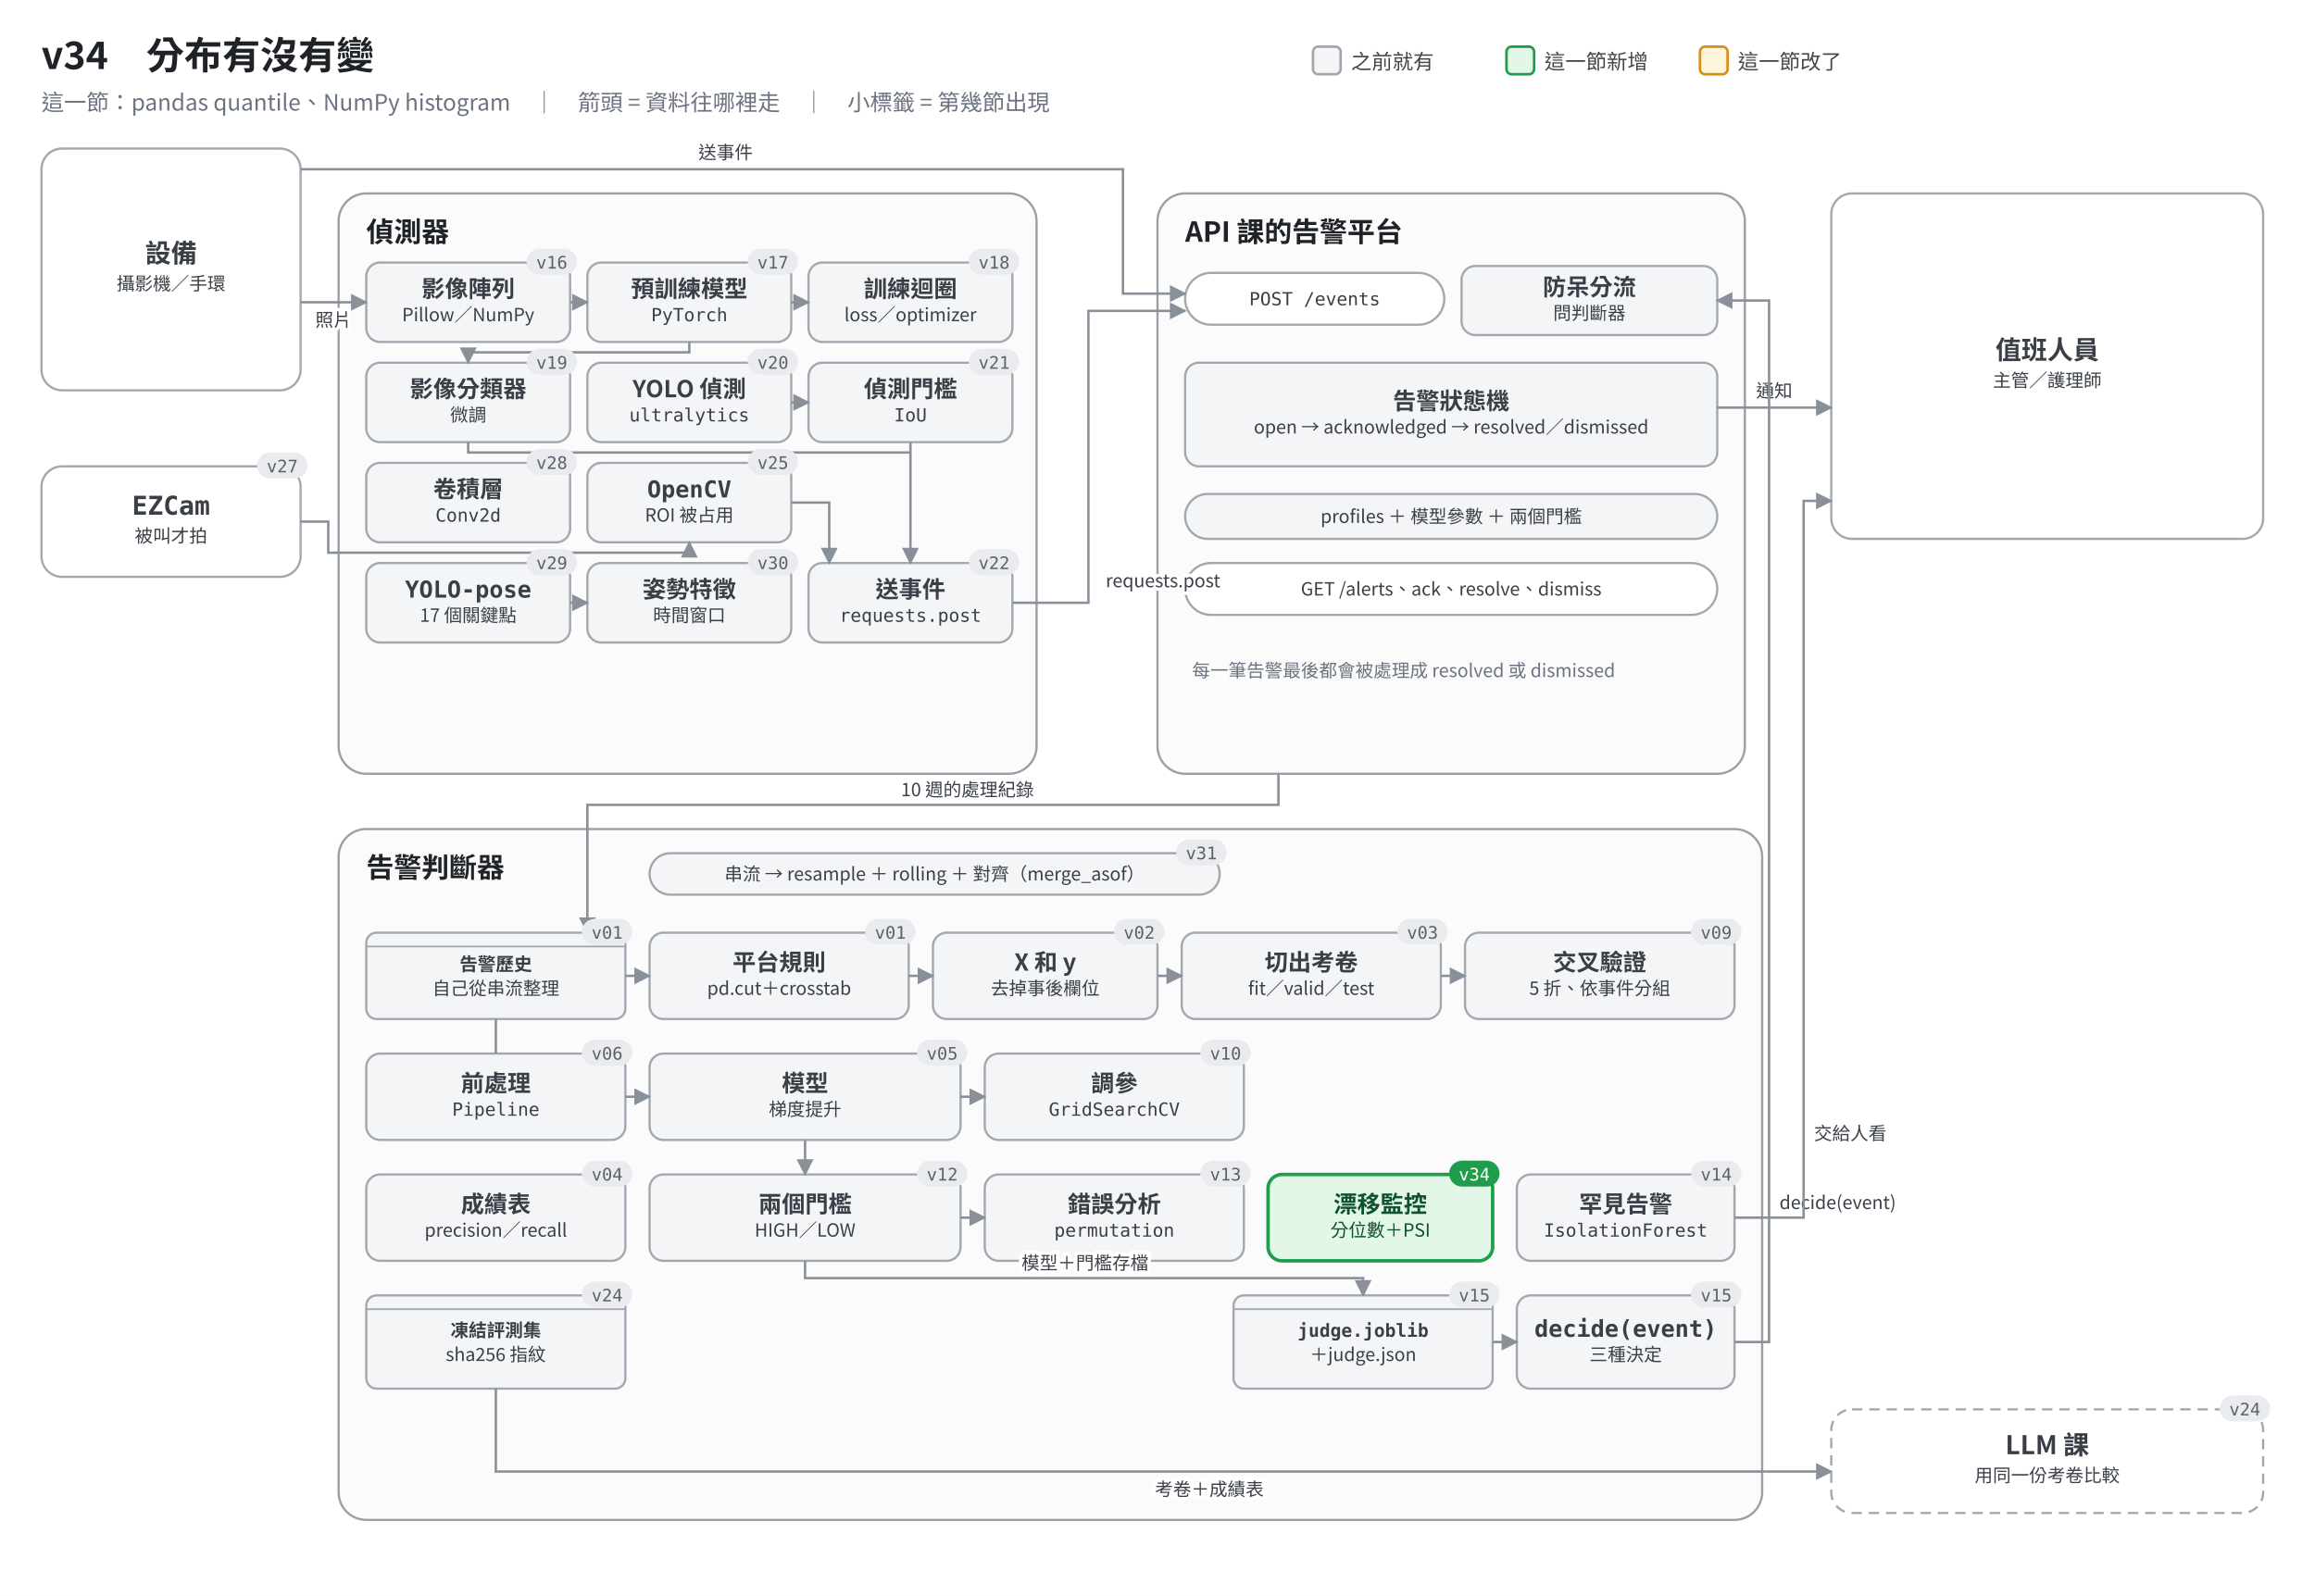
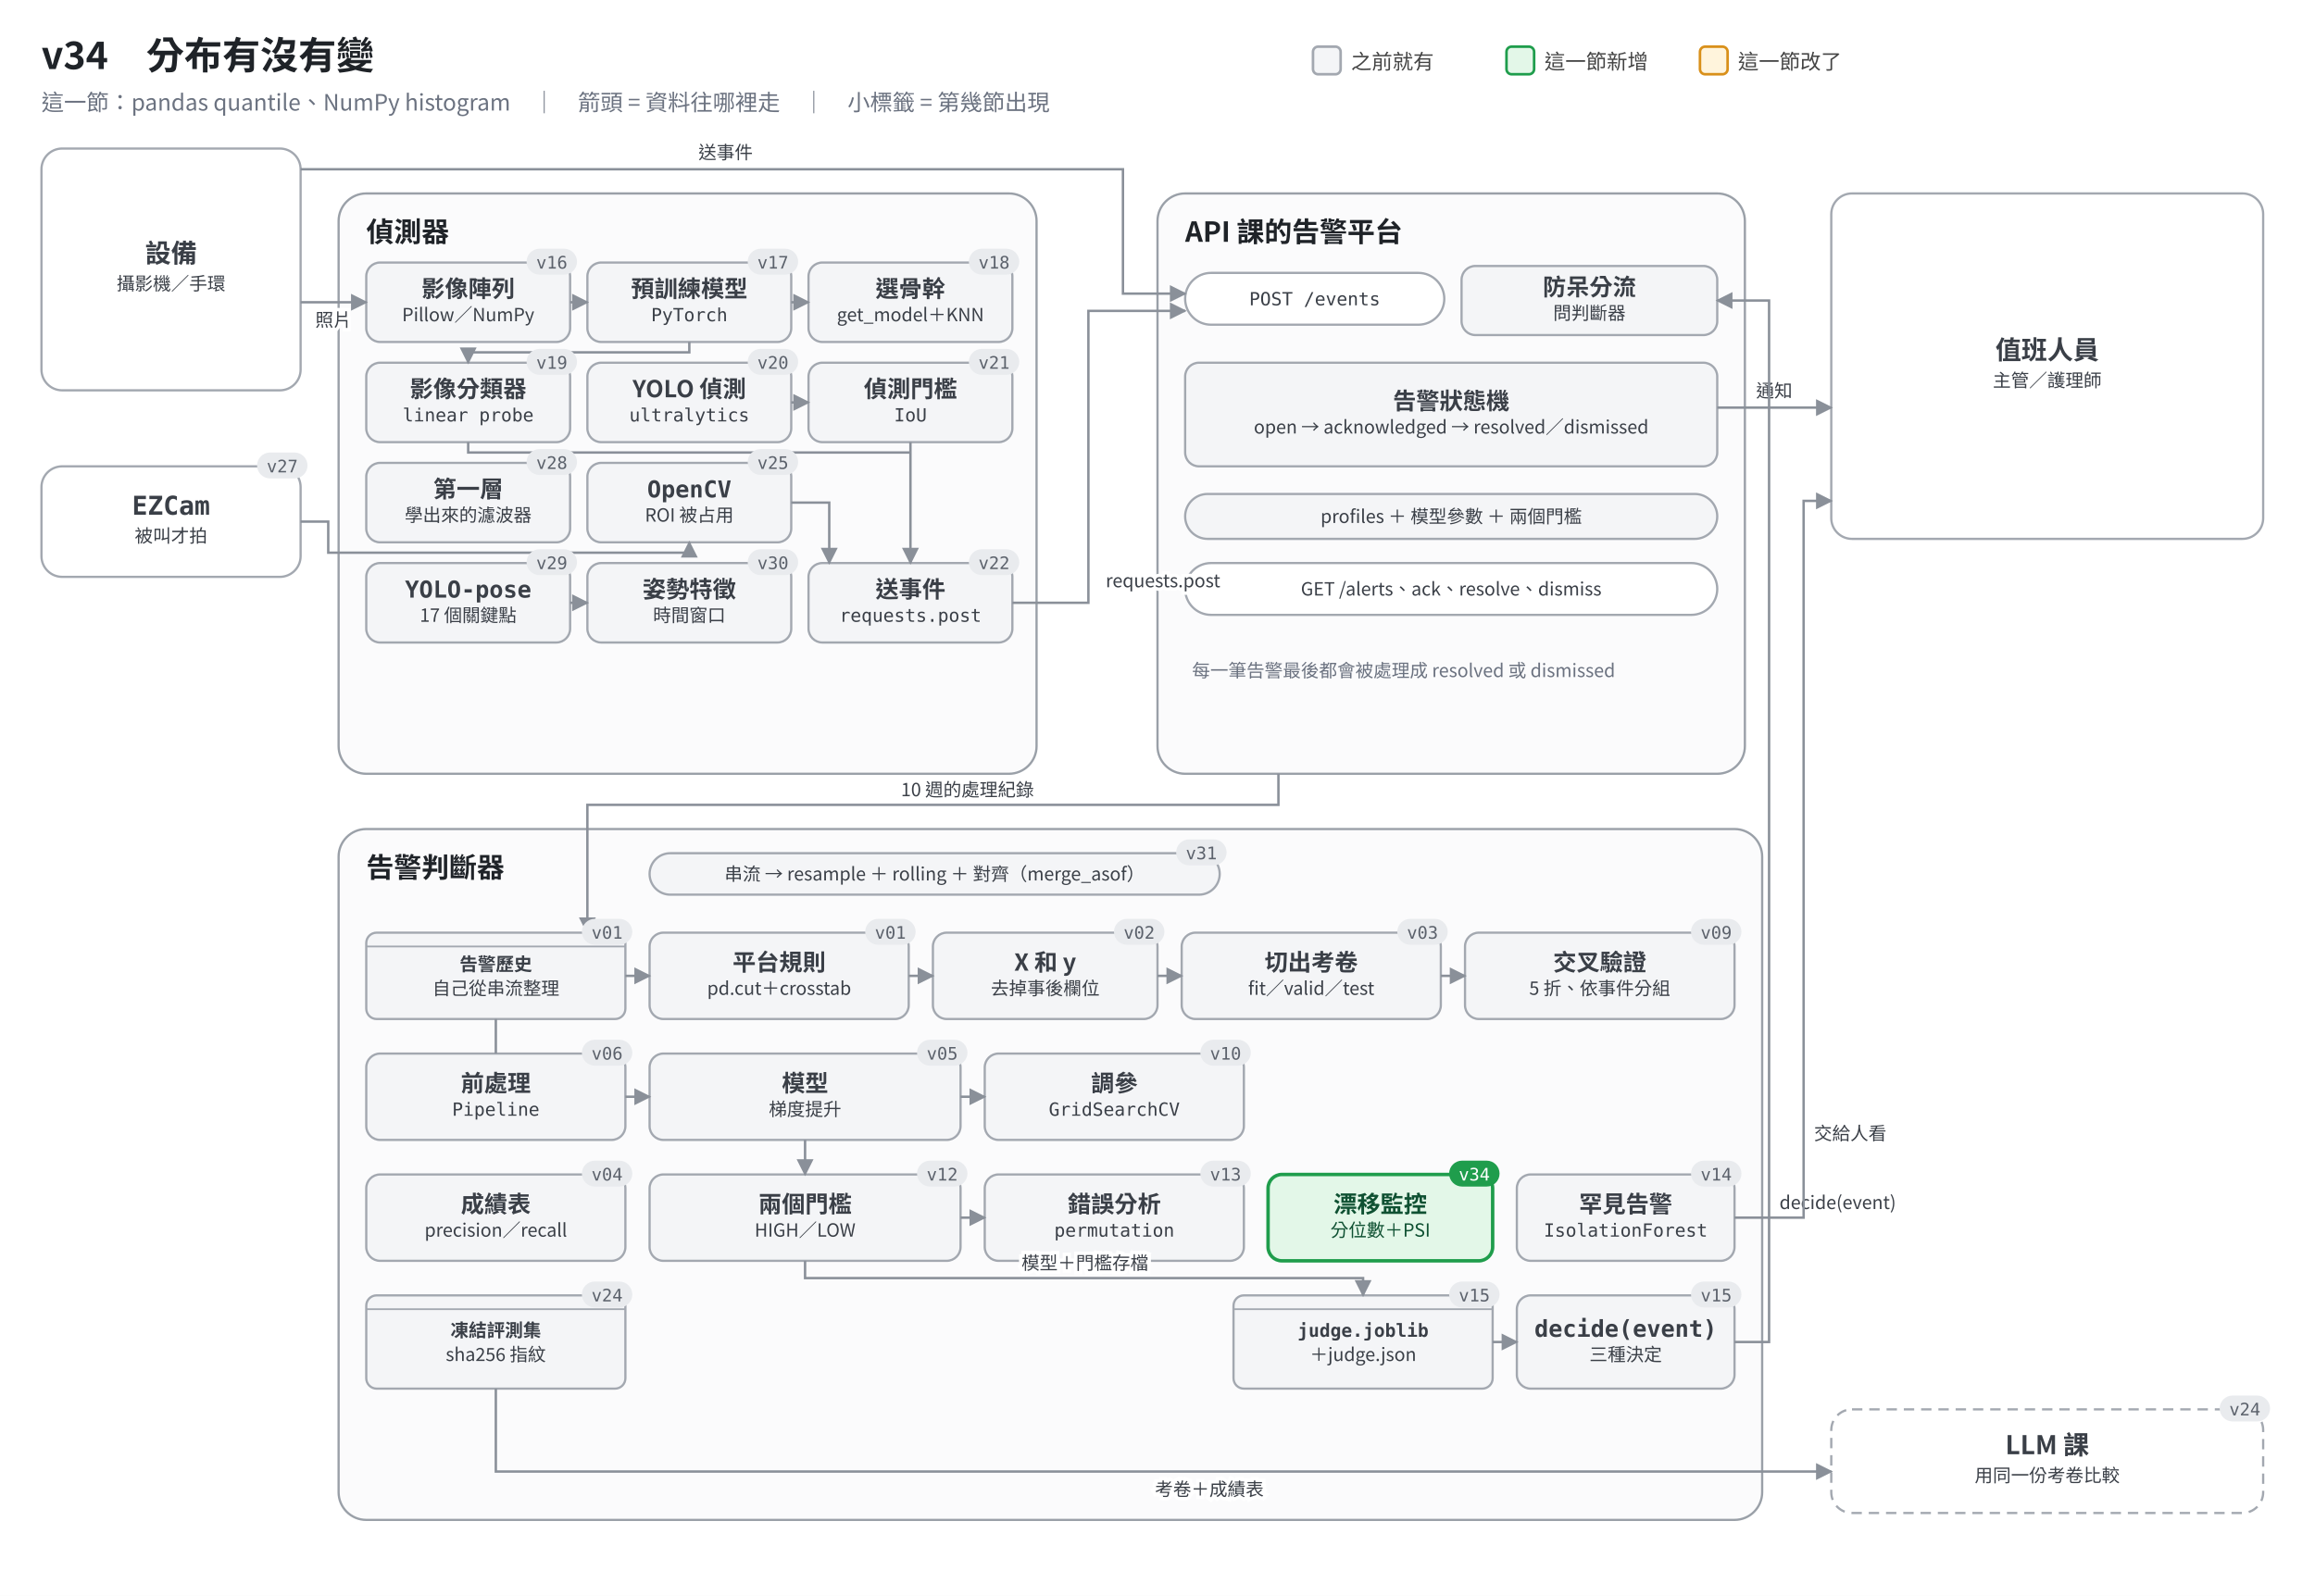
<svg xmlns="http://www.w3.org/2000/svg" viewBox="0 0 1340 924" width="1340" height="924">
  <defs>
    <marker id="arr-old" viewBox="0 0 10 10" refX="9" refY="5" markerWidth="7" markerHeight="7" orient="auto-start-reverse">
      <path d="M0,0 L10,5 L0,10 z" fill="#8a9099" />
    </marker>
    <marker id="arr-new" viewBox="0 0 10 10" refX="9" refY="5" markerWidth="7" markerHeight="7" orient="auto-start-reverse">
      <path d="M0,0 L10,5 L0,10 z" fill="#1f9d4c" />
    </marker>
    <marker id="arr-changed" viewBox="0 0 10 10" refX="9" refY="5" markerWidth="7" markerHeight="7" orient="auto-start-reverse">
      <path d="M0,0 L10,5 L0,10 z" fill="#d9901a" />
    </marker>
    <marker id="arr-error" viewBox="0 0 10 10" refX="9" refY="5" markerWidth="7" markerHeight="7" orient="auto-start-reverse">
      <path d="M0,0 L10,5 L0,10 z" fill="#d33a3a" />
    </marker>
  </defs>
  <rect width="1340" height="924" fill="#ffffff" />
  <text x="24" y="40" font-family="'PingFang TC','Noto Sans TC','Noto Sans CJK TC','Microsoft JhengHei',sans-serif" font-size="22" fill="#1f2328" font-weight="bold" text-anchor="start">v34　分布有沒有變</text>
  <text x="24" y="64" font-family="'PingFang TC','Noto Sans TC','Noto Sans CJK TC','Microsoft JhengHei',sans-serif" font-size="13" fill="#6b7280" font-weight="normal" text-anchor="start">這一節：pandas quantile、NumPy histogram　｜　箭頭 = 資料往哪裡走　｜　小標籤 = 第幾節出現</text>
  <rect x="760" y="27" width="16" height="16" rx="3" fill="#f4f5f7" stroke="#a3a8b0" stroke-width="1.5" />
  <text x="782" y="40" font-family="'PingFang TC','Noto Sans TC','Noto Sans CJK TC','Microsoft JhengHei',sans-serif" font-size="12" fill="#444" font-weight="normal" text-anchor="start">之前就有</text>
  <rect x="872" y="27" width="16" height="16" rx="3" fill="#e3f7e8" stroke="#1f9d4c" stroke-width="1.5" />
  <text x="894" y="40" font-family="'PingFang TC','Noto Sans TC','Noto Sans CJK TC','Microsoft JhengHei',sans-serif" font-size="12" fill="#444" font-weight="normal" text-anchor="start">這一節新增</text>
  <rect x="984" y="27" width="16" height="16" rx="3" fill="#fff4dc" stroke="#d9901a" stroke-width="1.5" />
  <text x="1006" y="40" font-family="'PingFang TC','Noto Sans TC','Noto Sans CJK TC','Microsoft JhengHei',sans-serif" font-size="12" fill="#444" font-weight="normal" text-anchor="start">這一節改了</text>
  <rect x="670" y="112" width="340" height="336" rx="16" fill="#fbfbfc" stroke="#9aa0a8" stroke-width="1.3" />
  <text x="686" y="140" font-family="'PingFang TC','Noto Sans TC','Noto Sans CJK TC','Microsoft JhengHei',sans-serif" font-size="16" fill="#1f2328" font-weight="bold" text-anchor="start">API 課的告警平台</text>
  <rect x="196" y="112" width="404" height="336" rx="16" fill="#fbfbfc" stroke="#9aa0a8" stroke-width="1.3" />
  <text x="212" y="140" font-family="'PingFang TC','Noto Sans TC','Noto Sans CJK TC','Microsoft JhengHei',sans-serif" font-size="16" fill="#1f2328" font-weight="bold" text-anchor="start">偵測器</text>
  <rect x="196" y="480" width="824" height="400" rx="16" fill="#fbfbfc" stroke="#9aa0a8" stroke-width="1.3" />
  <text x="212" y="508" font-family="'PingFang TC','Noto Sans TC','Noto Sans CJK TC','Microsoft JhengHei',sans-serif" font-size="16" fill="#1f2328" font-weight="bold" text-anchor="start">告警判斷器</text>
  <rect x="24" y="86" width="150" height="140" rx="12" fill="#ffffff" stroke="#a3a8b0" stroke-width="1.3" />
  <text x="99" y="152" font-family="'PingFang TC','Noto Sans TC','Noto Sans CJK TC','Microsoft JhengHei',sans-serif" font-size="15" fill="#3a3f47" font-weight="bold" text-anchor="middle">設備</text>
  <text x="99" y="168" font-family="'PingFang TC','Noto Sans TC','Noto Sans CJK TC','Microsoft JhengHei',sans-serif" font-size="10.5" fill="#3a3f47" font-weight="normal" text-anchor="middle">攝影機／手環</text>
  <rect x="24" y="270" width="150" height="64" rx="12" fill="#ffffff" stroke="#a3a8b0" stroke-width="1.3" />
  <text x="99" y="298" font-family="'SF Mono',Menlo,Consolas,'DejaVu Sans Mono',monospace" font-size="15" fill="#3a3f47" font-weight="bold" text-anchor="middle">EZCam</text>
  <text x="99" y="314" font-family="'PingFang TC','Noto Sans TC','Noto Sans CJK TC','Microsoft JhengHei',sans-serif" font-size="10.5" fill="#3a3f47" font-weight="normal" text-anchor="middle">被叫才拍</text>
  <rect x="212" y="152" width="118" height="46" rx="8" fill="#f4f5f7" stroke="#a3a8b0" stroke-width="1.3" />
  <text x="271" y="172" font-family="'PingFang TC','Noto Sans TC','Noto Sans CJK TC','Microsoft JhengHei',sans-serif" font-size="13.5" fill="#3a3f47" font-weight="bold" text-anchor="middle">影像陣列</text>
  <text x="271" y="186" font-family="'PingFang TC','Noto Sans TC','Noto Sans CJK TC','Microsoft JhengHei',sans-serif" font-size="10.5" fill="#3a3f47" font-weight="normal" text-anchor="middle">Pillow／NumPy</text>
  <rect x="340" y="152" width="118" height="46" rx="8" fill="#f4f5f7" stroke="#a3a8b0" stroke-width="1.3" />
  <text x="399" y="172" font-family="'PingFang TC','Noto Sans TC','Noto Sans CJK TC','Microsoft JhengHei',sans-serif" font-size="13.5" fill="#3a3f47" font-weight="bold" text-anchor="middle">預訓練模型</text>
  <text x="399" y="186" font-family="'SF Mono',Menlo,Consolas,'DejaVu Sans Mono',monospace" font-size="10.5" fill="#3a3f47" font-weight="normal" text-anchor="middle">PyTorch</text>
  <rect x="468" y="152" width="118" height="46" rx="8" fill="#f4f5f7" stroke="#a3a8b0" stroke-width="1.3" />
-   <text x="527" y="172" font-family="'PingFang TC','Noto Sans TC','Noto Sans CJK TC','Microsoft JhengHei',sans-serif" font-size="13.5" fill="#3a3f47" font-weight="bold" text-anchor="middle">訓練迴圈</text>
-   <text x="527" y="186" font-family="'PingFang TC','Noto Sans TC','Noto Sans CJK TC','Microsoft JhengHei',sans-serif" font-size="10.5" fill="#3a3f47" font-weight="normal" text-anchor="middle">loss／optimizer</text>
+   <text x="527" y="172" font-family="'PingFang TC','Noto Sans TC','Noto Sans CJK TC','Microsoft JhengHei',sans-serif" font-size="13.5" fill="#3a3f47" font-weight="bold" text-anchor="middle">選骨幹</text>
+   <text x="527" y="186" font-family="'PingFang TC','Noto Sans TC','Noto Sans CJK TC','Microsoft JhengHei',sans-serif" font-size="10.5" fill="#3a3f47" font-weight="normal" text-anchor="middle">get_model＋KNN</text>
  <rect x="212" y="210" width="118" height="46" rx="8" fill="#f4f5f7" stroke="#a3a8b0" stroke-width="1.3" />
  <text x="271" y="230" font-family="'PingFang TC','Noto Sans TC','Noto Sans CJK TC','Microsoft JhengHei',sans-serif" font-size="13.5" fill="#3a3f47" font-weight="bold" text-anchor="middle">影像分類器</text>
-   <text x="271" y="244" font-family="'PingFang TC','Noto Sans TC','Noto Sans CJK TC','Microsoft JhengHei',sans-serif" font-size="10.5" fill="#3a3f47" font-weight="normal" text-anchor="middle">微調</text>
+   <text x="271" y="244" font-family="'SF Mono',Menlo,Consolas,'DejaVu Sans Mono',monospace" font-size="10.5" fill="#3a3f47" font-weight="normal" text-anchor="middle">linear probe</text>
  <rect x="340" y="210" width="118" height="46" rx="8" fill="#f4f5f7" stroke="#a3a8b0" stroke-width="1.3" />
  <text x="399" y="230" font-family="'PingFang TC','Noto Sans TC','Noto Sans CJK TC','Microsoft JhengHei',sans-serif" font-size="13.5" fill="#3a3f47" font-weight="bold" text-anchor="middle">YOLO 偵測</text>
  <text x="399" y="244" font-family="'SF Mono',Menlo,Consolas,'DejaVu Sans Mono',monospace" font-size="10.5" fill="#3a3f47" font-weight="normal" text-anchor="middle">ultralytics</text>
  <rect x="468" y="210" width="118" height="46" rx="8" fill="#f4f5f7" stroke="#a3a8b0" stroke-width="1.3" />
  <text x="527" y="230" font-family="'PingFang TC','Noto Sans TC','Noto Sans CJK TC','Microsoft JhengHei',sans-serif" font-size="13.5" fill="#3a3f47" font-weight="bold" text-anchor="middle">偵測門檻</text>
  <text x="527" y="244" font-family="'SF Mono',Menlo,Consolas,'DejaVu Sans Mono',monospace" font-size="10.5" fill="#3a3f47" font-weight="normal" text-anchor="middle">IoU</text>
  <rect x="212" y="268" width="118" height="46" rx="8" fill="#f4f5f7" stroke="#a3a8b0" stroke-width="1.3" />
-   <text x="271" y="288" font-family="'PingFang TC','Noto Sans TC','Noto Sans CJK TC','Microsoft JhengHei',sans-serif" font-size="13.5" fill="#3a3f47" font-weight="bold" text-anchor="middle">卷積層</text>
-   <text x="271" y="302" font-family="'SF Mono',Menlo,Consolas,'DejaVu Sans Mono',monospace" font-size="10.5" fill="#3a3f47" font-weight="normal" text-anchor="middle">Conv2d</text>
+   <text x="271" y="288" font-family="'PingFang TC','Noto Sans TC','Noto Sans CJK TC','Microsoft JhengHei',sans-serif" font-size="13.5" fill="#3a3f47" font-weight="bold" text-anchor="middle">第一層</text>
+   <text x="271" y="302" font-family="'PingFang TC','Noto Sans TC','Noto Sans CJK TC','Microsoft JhengHei',sans-serif" font-size="10.5" fill="#3a3f47" font-weight="normal" text-anchor="middle">學出來的濾波器</text>
  <rect x="340" y="268" width="118" height="46" rx="8" fill="#f4f5f7" stroke="#a3a8b0" stroke-width="1.3" />
  <text x="399" y="288" font-family="'SF Mono',Menlo,Consolas,'DejaVu Sans Mono',monospace" font-size="13.5" fill="#3a3f47" font-weight="bold" text-anchor="middle">OpenCV</text>
  <text x="399" y="302" font-family="'PingFang TC','Noto Sans TC','Noto Sans CJK TC','Microsoft JhengHei',sans-serif" font-size="10.5" fill="#3a3f47" font-weight="normal" text-anchor="middle">ROI 被占用</text>
  <rect x="212" y="326" width="118" height="46" rx="8" fill="#f4f5f7" stroke="#a3a8b0" stroke-width="1.3" />
  <text x="271" y="346" font-family="'SF Mono',Menlo,Consolas,'DejaVu Sans Mono',monospace" font-size="13.5" fill="#3a3f47" font-weight="bold" text-anchor="middle">YOLO-pose</text>
  <text x="271" y="360" font-family="'PingFang TC','Noto Sans TC','Noto Sans CJK TC','Microsoft JhengHei',sans-serif" font-size="10.5" fill="#3a3f47" font-weight="normal" text-anchor="middle">17 個關鍵點</text>
  <rect x="340" y="326" width="118" height="46" rx="8" fill="#f4f5f7" stroke="#a3a8b0" stroke-width="1.3" />
  <text x="399" y="346" font-family="'PingFang TC','Noto Sans TC','Noto Sans CJK TC','Microsoft JhengHei',sans-serif" font-size="13.5" fill="#3a3f47" font-weight="bold" text-anchor="middle">姿勢特徵</text>
  <text x="399" y="360" font-family="'PingFang TC','Noto Sans TC','Noto Sans CJK TC','Microsoft JhengHei',sans-serif" font-size="10.5" fill="#3a3f47" font-weight="normal" text-anchor="middle">時間窗口</text>
  <rect x="468" y="326" width="118" height="46" rx="8" fill="#f4f5f7" stroke="#a3a8b0" stroke-width="1.3" />
  <text x="527" y="346" font-family="'PingFang TC','Noto Sans TC','Noto Sans CJK TC','Microsoft JhengHei',sans-serif" font-size="13.5" fill="#3a3f47" font-weight="bold" text-anchor="middle">送事件</text>
  <text x="527" y="360" font-family="'SF Mono',Menlo,Consolas,'DejaVu Sans Mono',monospace" font-size="10.5" fill="#3a3f47" font-weight="normal" text-anchor="middle">requests.post</text>
  <rect x="686" y="158" width="150" height="30" rx="15" fill="#ffffff" stroke="#a3a8b0" stroke-width="1.3" />
  <text x="761" y="176.78" font-family="'SF Mono',Menlo,Consolas,'DejaVu Sans Mono',monospace" font-size="10.5" fill="#3a3f47" font-weight="normal" text-anchor="middle">POST /events</text>
  <rect x="846" y="154" width="148" height="40" rx="8" fill="#f4f5f7" stroke="#a3a8b0" stroke-width="1.3" />
  <text x="920" y="171" font-family="'PingFang TC','Noto Sans TC','Noto Sans CJK TC','Microsoft JhengHei',sans-serif" font-size="13.5" fill="#3a3f47" font-weight="bold" text-anchor="middle">防呆分流</text>
  <text x="920" y="185" font-family="'PingFang TC','Noto Sans TC','Noto Sans CJK TC','Microsoft JhengHei',sans-serif" font-size="10.5" fill="#3a3f47" font-weight="normal" text-anchor="middle">問判斷器</text>
  <rect x="686" y="210" width="308" height="60" rx="8" fill="#f4f5f7" stroke="#a3a8b0" stroke-width="1.3" />
  <text x="840" y="237" font-family="'PingFang TC','Noto Sans TC','Noto Sans CJK TC','Microsoft JhengHei',sans-serif" font-size="13.5" fill="#3a3f47" font-weight="bold" text-anchor="middle">告警狀態機</text>
  <text x="840" y="251" font-family="'PingFang TC','Noto Sans TC','Noto Sans CJK TC','Microsoft JhengHei',sans-serif" font-size="10.5" fill="#3a3f47" font-weight="normal" text-anchor="middle">open → acknowledged → resolved／dismissed</text>
  <rect x="686" y="286" width="308" height="26" rx="13" fill="#f4f5f7" stroke="#a3a8b0" stroke-width="1.3" />
  <text x="840" y="302.78" font-family="'PingFang TC','Noto Sans TC','Noto Sans CJK TC','Microsoft JhengHei',sans-serif" font-size="10.5" fill="#3a3f47" font-weight="normal" text-anchor="middle">profiles ＋ 模型參數 ＋ 兩個門檻</text>
  <rect x="686" y="326" width="308" height="30" rx="15" fill="#ffffff" stroke="#a3a8b0" stroke-width="1.3" />
  <text x="840" y="344.78" font-family="'PingFang TC','Noto Sans TC','Noto Sans CJK TC','Microsoft JhengHei',sans-serif" font-size="10.5" fill="#3a3f47" font-weight="normal" text-anchor="middle">GET /alerts、ack、resolve、dismiss</text>
  <text x="690" y="392" font-family="'PingFang TC','Noto Sans TC','Noto Sans CJK TC','Microsoft JhengHei',sans-serif" font-size="10.5" fill="#6b7280" font-weight="normal" text-anchor="start">每一筆告警最後都會被處理成 resolved 或 dismissed</text>
  <rect x="1060" y="112" width="250" height="200" rx="12" fill="#ffffff" stroke="#a3a8b0" stroke-width="1.3" />
  <text x="1185" y="208" font-family="'PingFang TC','Noto Sans TC','Noto Sans CJK TC','Microsoft JhengHei',sans-serif" font-size="15" fill="#3a3f47" font-weight="bold" text-anchor="middle">值班人員</text>
  <text x="1185" y="224" font-family="'PingFang TC','Noto Sans TC','Noto Sans CJK TC','Microsoft JhengHei',sans-serif" font-size="10.5" fill="#3a3f47" font-weight="normal" text-anchor="middle">主管／護理師</text>
  <rect x="1060" y="816" width="250" height="60" rx="12" fill="#ffffff" stroke="#a3a8b0" stroke-width="1.3" stroke-dasharray="6 4" />
  <text x="1185" y="842" font-family="'PingFang TC','Noto Sans TC','Noto Sans CJK TC','Microsoft JhengHei',sans-serif" font-size="15" fill="#3a3f47" font-weight="bold" text-anchor="middle">LLM 課</text>
  <text x="1185" y="858" font-family="'PingFang TC','Noto Sans TC','Noto Sans CJK TC','Microsoft JhengHei',sans-serif" font-size="10.5" fill="#3a3f47" font-weight="normal" text-anchor="middle">用同一份考卷比較</text>
  <rect x="376" y="494" width="330" height="24" rx="12" fill="#f4f5f7" stroke="#a3a8b0" stroke-width="1.3" />
  <text x="541" y="509.78" font-family="'PingFang TC','Noto Sans TC','Noto Sans CJK TC','Microsoft JhengHei',sans-serif" font-size="10.5" fill="#3a3f47" font-weight="normal" text-anchor="middle">串流 → resample ＋ rolling ＋ 對齊（merge_asof）</text>
  <rect x="212" y="540" width="150" height="50" rx="6" fill="#f4f5f7" stroke="#a3a8b0" stroke-width="1.3" />
  <path d="M212,548 h150" stroke="#a3a8b0" stroke-width="1" />
  <text x="287" y="562" font-family="'PingFang TC','Noto Sans TC','Noto Sans CJK TC','Microsoft JhengHei',sans-serif" font-size="10.5" fill="#3a3f47" font-weight="bold" text-anchor="middle">告警歷史</text>
  <text x="287" y="576" font-family="'PingFang TC','Noto Sans TC','Noto Sans CJK TC','Microsoft JhengHei',sans-serif" font-size="10.5" fill="#3a3f47" font-weight="normal" text-anchor="middle">自己從串流整理</text>
  <rect x="376" y="540" width="150" height="50" rx="8" fill="#f4f5f7" stroke="#a3a8b0" stroke-width="1.3" />
  <text x="451" y="562" font-family="'PingFang TC','Noto Sans TC','Noto Sans CJK TC','Microsoft JhengHei',sans-serif" font-size="13.5" fill="#3a3f47" font-weight="bold" text-anchor="middle">平台規則</text>
  <text x="451" y="576" font-family="'PingFang TC','Noto Sans TC','Noto Sans CJK TC','Microsoft JhengHei',sans-serif" font-size="10.5" fill="#3a3f47" font-weight="normal" text-anchor="middle">pd.cut＋crosstab</text>
  <rect x="540" y="540" width="130" height="50" rx="8" fill="#f4f5f7" stroke="#a3a8b0" stroke-width="1.3" />
  <text x="605" y="562" font-family="'PingFang TC','Noto Sans TC','Noto Sans CJK TC','Microsoft JhengHei',sans-serif" font-size="13.5" fill="#3a3f47" font-weight="bold" text-anchor="middle">X 和 y</text>
  <text x="605" y="576" font-family="'PingFang TC','Noto Sans TC','Noto Sans CJK TC','Microsoft JhengHei',sans-serif" font-size="10.5" fill="#3a3f47" font-weight="normal" text-anchor="middle">去掉事後欄位</text>
  <rect x="684" y="540" width="150" height="50" rx="8" fill="#f4f5f7" stroke="#a3a8b0" stroke-width="1.3" />
  <text x="759" y="562" font-family="'PingFang TC','Noto Sans TC','Noto Sans CJK TC','Microsoft JhengHei',sans-serif" font-size="13.5" fill="#3a3f47" font-weight="bold" text-anchor="middle">切出考卷</text>
  <text x="759" y="576" font-family="'PingFang TC','Noto Sans TC','Noto Sans CJK TC','Microsoft JhengHei',sans-serif" font-size="10.5" fill="#3a3f47" font-weight="normal" text-anchor="middle">fit／valid／test</text>
  <rect x="848" y="540" width="156" height="50" rx="8" fill="#f4f5f7" stroke="#a3a8b0" stroke-width="1.3" />
  <text x="926" y="562" font-family="'PingFang TC','Noto Sans TC','Noto Sans CJK TC','Microsoft JhengHei',sans-serif" font-size="13.5" fill="#3a3f47" font-weight="bold" text-anchor="middle">交叉驗證</text>
  <text x="926" y="576" font-family="'PingFang TC','Noto Sans TC','Noto Sans CJK TC','Microsoft JhengHei',sans-serif" font-size="10.5" fill="#3a3f47" font-weight="normal" text-anchor="middle">5 折、依事件分組</text>
  <rect x="212" y="610" width="150" height="50" rx="8" fill="#f4f5f7" stroke="#a3a8b0" stroke-width="1.3" />
  <text x="287" y="632" font-family="'PingFang TC','Noto Sans TC','Noto Sans CJK TC','Microsoft JhengHei',sans-serif" font-size="13.5" fill="#3a3f47" font-weight="bold" text-anchor="middle">前處理</text>
  <text x="287" y="646" font-family="'SF Mono',Menlo,Consolas,'DejaVu Sans Mono',monospace" font-size="10.5" fill="#3a3f47" font-weight="normal" text-anchor="middle">Pipeline</text>
  <rect x="376" y="610" width="180" height="50" rx="8" fill="#f4f5f7" stroke="#a3a8b0" stroke-width="1.3" />
  <text x="466" y="632" font-family="'PingFang TC','Noto Sans TC','Noto Sans CJK TC','Microsoft JhengHei',sans-serif" font-size="13.5" fill="#3a3f47" font-weight="bold" text-anchor="middle">模型</text>
  <text x="466" y="646" font-family="'PingFang TC','Noto Sans TC','Noto Sans CJK TC','Microsoft JhengHei',sans-serif" font-size="10.5" fill="#3a3f47" font-weight="normal" text-anchor="middle">梯度提升</text>
  <rect x="570" y="610" width="150" height="50" rx="8" fill="#f4f5f7" stroke="#a3a8b0" stroke-width="1.3" />
  <text x="645" y="632" font-family="'PingFang TC','Noto Sans TC','Noto Sans CJK TC','Microsoft JhengHei',sans-serif" font-size="13.5" fill="#3a3f47" font-weight="bold" text-anchor="middle">調參</text>
  <text x="645" y="646" font-family="'SF Mono',Menlo,Consolas,'DejaVu Sans Mono',monospace" font-size="10.5" fill="#3a3f47" font-weight="normal" text-anchor="middle">GridSearchCV</text>
  <rect x="212" y="680" width="150" height="50" rx="8" fill="#f4f5f7" stroke="#a3a8b0" stroke-width="1.3" />
  <text x="287" y="702" font-family="'PingFang TC','Noto Sans TC','Noto Sans CJK TC','Microsoft JhengHei',sans-serif" font-size="13.5" fill="#3a3f47" font-weight="bold" text-anchor="middle">成績表</text>
  <text x="287" y="716" font-family="'PingFang TC','Noto Sans TC','Noto Sans CJK TC','Microsoft JhengHei',sans-serif" font-size="10.5" fill="#3a3f47" font-weight="normal" text-anchor="middle">precision／recall</text>
  <rect x="376" y="680" width="180" height="50" rx="8" fill="#f4f5f7" stroke="#a3a8b0" stroke-width="1.3" />
  <text x="466" y="702" font-family="'PingFang TC','Noto Sans TC','Noto Sans CJK TC','Microsoft JhengHei',sans-serif" font-size="13.5" fill="#3a3f47" font-weight="bold" text-anchor="middle">兩個門檻</text>
  <text x="466" y="716" font-family="'PingFang TC','Noto Sans TC','Noto Sans CJK TC','Microsoft JhengHei',sans-serif" font-size="10.5" fill="#3a3f47" font-weight="normal" text-anchor="middle">HIGH／LOW</text>
  <rect x="570" y="680" width="150" height="50" rx="8" fill="#f4f5f7" stroke="#a3a8b0" stroke-width="1.3" />
  <text x="645" y="702" font-family="'PingFang TC','Noto Sans TC','Noto Sans CJK TC','Microsoft JhengHei',sans-serif" font-size="13.5" fill="#3a3f47" font-weight="bold" text-anchor="middle">錯誤分析</text>
  <text x="645" y="716" font-family="'SF Mono',Menlo,Consolas,'DejaVu Sans Mono',monospace" font-size="10.5" fill="#3a3f47" font-weight="normal" text-anchor="middle">permutation</text>
  <rect x="734" y="680" width="130" height="50" rx="8" fill="#e3f7e8" stroke="#1f9d4c" stroke-width="2" />
  <text x="799" y="702" font-family="'PingFang TC','Noto Sans TC','Noto Sans CJK TC','Microsoft JhengHei',sans-serif" font-size="13.5" fill="#0f5132" font-weight="bold" text-anchor="middle">漂移監控</text>
  <text x="799" y="716" font-family="'PingFang TC','Noto Sans TC','Noto Sans CJK TC','Microsoft JhengHei',sans-serif" font-size="10.5" fill="#0f5132" font-weight="normal" text-anchor="middle">分位數＋PSI</text>
  <rect x="878" y="680" width="126" height="50" rx="8" fill="#f4f5f7" stroke="#a3a8b0" stroke-width="1.3" />
  <text x="941" y="702" font-family="'PingFang TC','Noto Sans TC','Noto Sans CJK TC','Microsoft JhengHei',sans-serif" font-size="13.5" fill="#3a3f47" font-weight="bold" text-anchor="middle">罕見告警</text>
  <text x="941" y="716" font-family="'SF Mono',Menlo,Consolas,'DejaVu Sans Mono',monospace" font-size="10.5" fill="#3a3f47" font-weight="normal" text-anchor="middle">IsolationForest</text>
  <rect x="212" y="750" width="150" height="54" rx="6" fill="#f4f5f7" stroke="#a3a8b0" stroke-width="1.3" />
  <path d="M212,758 h150" stroke="#a3a8b0" stroke-width="1" />
  <text x="287" y="774" font-family="'PingFang TC','Noto Sans TC','Noto Sans CJK TC','Microsoft JhengHei',sans-serif" font-size="10.5" fill="#3a3f47" font-weight="bold" text-anchor="middle">凍結評測集</text>
  <text x="287" y="788" font-family="'PingFang TC','Noto Sans TC','Noto Sans CJK TC','Microsoft JhengHei',sans-serif" font-size="10.5" fill="#3a3f47" font-weight="normal" text-anchor="middle">sha256 指紋</text>
  <rect x="714" y="750" width="150" height="54" rx="6" fill="#f4f5f7" stroke="#a3a8b0" stroke-width="1.3" />
  <path d="M714,758 h150" stroke="#a3a8b0" stroke-width="1" />
  <text x="789" y="774" font-family="'SF Mono',Menlo,Consolas,'DejaVu Sans Mono',monospace" font-size="10.5" fill="#3a3f47" font-weight="bold" text-anchor="middle">judge.joblib</text>
  <text x="789" y="788" font-family="'PingFang TC','Noto Sans TC','Noto Sans CJK TC','Microsoft JhengHei',sans-serif" font-size="10.5" fill="#3a3f47" font-weight="normal" text-anchor="middle">＋judge.json</text>
  <rect x="878" y="750" width="126" height="54" rx="8" fill="#f4f5f7" stroke="#a3a8b0" stroke-width="1.3" />
  <text x="941" y="774" font-family="'SF Mono',Menlo,Consolas,'DejaVu Sans Mono',monospace" font-size="13.5" fill="#3a3f47" font-weight="bold" text-anchor="middle">decide(event)</text>
  <text x="941" y="788" font-family="'PingFang TC','Noto Sans TC','Noto Sans CJK TC','Microsoft JhengHei',sans-serif" font-size="10.5" fill="#3a3f47" font-weight="normal" text-anchor="middle">三種決定</text>
  <polyline points="174,98 650,98 650,170 686,170" fill="none" stroke="#8a9099" stroke-width="1.4" marker-end="url(#arr-old)" />
  <text x="420" y="92" font-family="'PingFang TC','Noto Sans TC','Noto Sans CJK TC','Microsoft JhengHei',sans-serif" font-size="10.5" fill="#3a3f47" text-anchor="middle" stroke="#fff" stroke-width="4" paint-order="stroke">送事件</text>
  <polyline points="174,175 212,175" fill="none" stroke="#8a9099" stroke-width="1.4" marker-end="url(#arr-old)" />
  <text x="193" y="189" font-family="'PingFang TC','Noto Sans TC','Noto Sans CJK TC','Microsoft JhengHei',sans-serif" font-size="10.5" fill="#3a3f47" text-anchor="middle" stroke="#fff" stroke-width="4" paint-order="stroke">照片</text>
  <polyline points="174,302 190,302 190,320 399,320 399,314" fill="none" stroke="#8a9099" stroke-width="1.4" marker-end="url(#arr-old)" />
  <polyline points="330,175 340,175" fill="none" stroke="#8a9099" stroke-width="1.4" marker-end="url(#arr-old)" />
  <polyline points="458,175 468,175" fill="none" stroke="#8a9099" stroke-width="1.4" marker-end="url(#arr-old)" />
  <polyline points="399,198 399,204 271,204 271,210" fill="none" stroke="#8a9099" stroke-width="1.4" marker-end="url(#arr-old)" />
  <polyline points="458,233 468,233" fill="none" stroke="#8a9099" stroke-width="1.4" marker-end="url(#arr-old)" />
  <polyline points="330,349 340,349" fill="none" stroke="#8a9099" stroke-width="1.4" marker-end="url(#arr-old)" />
  <polyline points="271,256 271,262 527,262" fill="none" stroke="#8a9099" stroke-width="1.4" />
  <polyline points="527,256 527,326" fill="none" stroke="#8a9099" stroke-width="1.4" marker-end="url(#arr-old)" />
  <polyline points="458,291 480,291 480,326" fill="none" stroke="#8a9099" stroke-width="1.4" marker-end="url(#arr-old)" />
  <polyline points="586,349 630,349 630,180 686,180" fill="none" stroke="#8a9099" stroke-width="1.4" marker-end="url(#arr-old)" />
  <text x="640" y="340" font-family="'PingFang TC','Noto Sans TC','Noto Sans CJK TC','Microsoft JhengHei',sans-serif" font-size="10.5" fill="#3a3f47" text-anchor="start" stroke="#fff" stroke-width="4" paint-order="stroke">requests.post</text>
  <polyline points="994,236 1060,236" fill="none" stroke="#8a9099" stroke-width="1.4" marker-end="url(#arr-old)" />
  <text x="1027" y="230" font-family="'PingFang TC','Noto Sans TC','Noto Sans CJK TC','Microsoft JhengHei',sans-serif" font-size="10.5" fill="#3a3f47" text-anchor="middle" stroke="#fff" stroke-width="4" paint-order="stroke">通知</text>
  <polyline points="740,448 740,466 340,466 340,540" fill="none" stroke="#8a9099" stroke-width="1.4" marker-end="url(#arr-old)" />
  <text x="560" y="461" font-family="'PingFang TC','Noto Sans TC','Noto Sans CJK TC','Microsoft JhengHei',sans-serif" font-size="10.5" fill="#3a3f47" text-anchor="middle" stroke="#fff" stroke-width="4" paint-order="stroke">10 週的處理紀錄</text>
  <polyline points="362,565 376,565" fill="none" stroke="#8a9099" stroke-width="1.4" marker-end="url(#arr-old)" />
  <polyline points="526,565 540,565" fill="none" stroke="#8a9099" stroke-width="1.4" marker-end="url(#arr-old)" />
  <polyline points="670,565 684,565" fill="none" stroke="#8a9099" stroke-width="1.4" marker-end="url(#arr-old)" />
  <polyline points="834,565 848,565" fill="none" stroke="#8a9099" stroke-width="1.4" marker-end="url(#arr-old)" />
  <polyline points="362,635 376,635" fill="none" stroke="#8a9099" stroke-width="1.4" marker-end="url(#arr-old)" />
  <polyline points="556,635 570,635" fill="none" stroke="#8a9099" stroke-width="1.4" marker-end="url(#arr-old)" />
  <polyline points="287,610 287,590" fill="none" stroke="#8a9099" stroke-width="1.4" />
  <polyline points="466,660 466,680" fill="none" stroke="#8a9099" stroke-width="1.4" marker-end="url(#arr-old)" />
  <polyline points="556,705 570,705" fill="none" stroke="#8a9099" stroke-width="1.4" marker-end="url(#arr-old)" />
  <polyline points="466,730 466,740 789,740 789,750" fill="none" stroke="#8a9099" stroke-width="1.4" marker-end="url(#arr-old)" />
  <text x="628" y="735" font-family="'PingFang TC','Noto Sans TC','Noto Sans CJK TC','Microsoft JhengHei',sans-serif" font-size="10.5" fill="#3a3f47" text-anchor="middle" stroke="#fff" stroke-width="4" paint-order="stroke">模型＋門檻存檔</text>
  <polyline points="864,777 878,777" fill="none" stroke="#8a9099" stroke-width="1.4" marker-end="url(#arr-old)" />
  <polyline points="1004,777 1024,777 1024,174 994,174" fill="none" stroke="#8a9099" stroke-width="1.4" marker-end="url(#arr-old)" />
  <text x="1030" y="700" font-family="'PingFang TC','Noto Sans TC','Noto Sans CJK TC','Microsoft JhengHei',sans-serif" font-size="10.5" fill="#3a3f47" text-anchor="start" stroke="#fff" stroke-width="4" paint-order="stroke">decide(event)</text>
  <polyline points="1004,705 1044,705 1044,290 1060,290" fill="none" stroke="#8a9099" stroke-width="1.4" marker-end="url(#arr-old)" />
  <text x="1050" y="660" font-family="'PingFang TC','Noto Sans TC','Noto Sans CJK TC','Microsoft JhengHei',sans-serif" font-size="10.5" fill="#3a3f47" text-anchor="start" stroke="#fff" stroke-width="4" paint-order="stroke">交給人看</text>
  <polyline points="287,804 287,852 1060,852" fill="none" stroke="#8a9099" stroke-width="1.4" marker-end="url(#arr-old)" />
  <text x="700" y="866" font-family="'PingFang TC','Noto Sans TC','Noto Sans CJK TC','Microsoft JhengHei',sans-serif" font-size="10.5" fill="#3a3f47" text-anchor="middle" stroke="#fff" stroke-width="4" paint-order="stroke">考卷＋成績表</text>
  <rect x="148.8" y="262" width="29.2" height="15" rx="7.5" fill="#e9ebee" />
  <text x="163.4" y="273.5" font-family="'SF Mono',Menlo,Consolas,'DejaVu Sans Mono',monospace" font-size="10" fill="#5b616b" font-weight="normal" text-anchor="middle">v27</text>
  <rect x="304.8" y="144" width="29.2" height="15" rx="7.5" fill="#e9ebee" />
  <text x="319.4" y="155.5" font-family="'SF Mono',Menlo,Consolas,'DejaVu Sans Mono',monospace" font-size="10" fill="#5b616b" font-weight="normal" text-anchor="middle">v16</text>
  <rect x="432.8" y="144" width="29.2" height="15" rx="7.5" fill="#e9ebee" />
  <text x="447.4" y="155.5" font-family="'SF Mono',Menlo,Consolas,'DejaVu Sans Mono',monospace" font-size="10" fill="#5b616b" font-weight="normal" text-anchor="middle">v17</text>
  <rect x="560.8" y="144" width="29.2" height="15" rx="7.5" fill="#e9ebee" />
  <text x="575.4" y="155.5" font-family="'SF Mono',Menlo,Consolas,'DejaVu Sans Mono',monospace" font-size="10" fill="#5b616b" font-weight="normal" text-anchor="middle">v18</text>
  <rect x="304.8" y="202" width="29.2" height="15" rx="7.5" fill="#e9ebee" />
  <text x="319.4" y="213.5" font-family="'SF Mono',Menlo,Consolas,'DejaVu Sans Mono',monospace" font-size="10" fill="#5b616b" font-weight="normal" text-anchor="middle">v19</text>
  <rect x="432.8" y="202" width="29.2" height="15" rx="7.5" fill="#e9ebee" />
  <text x="447.4" y="213.5" font-family="'SF Mono',Menlo,Consolas,'DejaVu Sans Mono',monospace" font-size="10" fill="#5b616b" font-weight="normal" text-anchor="middle">v20</text>
  <rect x="560.8" y="202" width="29.2" height="15" rx="7.5" fill="#e9ebee" />
  <text x="575.4" y="213.5" font-family="'SF Mono',Menlo,Consolas,'DejaVu Sans Mono',monospace" font-size="10" fill="#5b616b" font-weight="normal" text-anchor="middle">v21</text>
  <rect x="304.8" y="260" width="29.2" height="15" rx="7.5" fill="#e9ebee" />
  <text x="319.4" y="271.5" font-family="'SF Mono',Menlo,Consolas,'DejaVu Sans Mono',monospace" font-size="10" fill="#5b616b" font-weight="normal" text-anchor="middle">v28</text>
  <rect x="432.8" y="260" width="29.2" height="15" rx="7.5" fill="#e9ebee" />
  <text x="447.4" y="271.5" font-family="'SF Mono',Menlo,Consolas,'DejaVu Sans Mono',monospace" font-size="10" fill="#5b616b" font-weight="normal" text-anchor="middle">v25</text>
  <rect x="304.8" y="318" width="29.2" height="15" rx="7.5" fill="#e9ebee" />
  <text x="319.4" y="329.5" font-family="'SF Mono',Menlo,Consolas,'DejaVu Sans Mono',monospace" font-size="10" fill="#5b616b" font-weight="normal" text-anchor="middle">v29</text>
  <rect x="432.8" y="318" width="29.2" height="15" rx="7.5" fill="#e9ebee" />
  <text x="447.4" y="329.5" font-family="'SF Mono',Menlo,Consolas,'DejaVu Sans Mono',monospace" font-size="10" fill="#5b616b" font-weight="normal" text-anchor="middle">v30</text>
  <rect x="560.8" y="318" width="29.2" height="15" rx="7.5" fill="#e9ebee" />
  <text x="575.4" y="329.5" font-family="'SF Mono',Menlo,Consolas,'DejaVu Sans Mono',monospace" font-size="10" fill="#5b616b" font-weight="normal" text-anchor="middle">v22</text>
  <rect x="1284.8" y="808" width="29.2" height="15" rx="7.5" fill="#e9ebee" />
  <text x="1299.4" y="819.5" font-family="'SF Mono',Menlo,Consolas,'DejaVu Sans Mono',monospace" font-size="10" fill="#5b616b" font-weight="normal" text-anchor="middle">v24</text>
  <rect x="680.8" y="486" width="29.2" height="15" rx="7.5" fill="#e9ebee" />
  <text x="695.4" y="497.5" font-family="'SF Mono',Menlo,Consolas,'DejaVu Sans Mono',monospace" font-size="10" fill="#5b616b" font-weight="normal" text-anchor="middle">v31</text>
  <rect x="336.8" y="532" width="29.2" height="15" rx="7.5" fill="#e9ebee" />
  <text x="351.4" y="543.5" font-family="'SF Mono',Menlo,Consolas,'DejaVu Sans Mono',monospace" font-size="10" fill="#5b616b" font-weight="normal" text-anchor="middle">v01</text>
  <rect x="500.8" y="532" width="29.2" height="15" rx="7.5" fill="#e9ebee" />
  <text x="515.4" y="543.5" font-family="'SF Mono',Menlo,Consolas,'DejaVu Sans Mono',monospace" font-size="10" fill="#5b616b" font-weight="normal" text-anchor="middle">v01</text>
  <rect x="644.8" y="532" width="29.2" height="15" rx="7.5" fill="#e9ebee" />
  <text x="659.4" y="543.5" font-family="'SF Mono',Menlo,Consolas,'DejaVu Sans Mono',monospace" font-size="10" fill="#5b616b" font-weight="normal" text-anchor="middle">v02</text>
  <rect x="808.8" y="532" width="29.2" height="15" rx="7.5" fill="#e9ebee" />
  <text x="823.4" y="543.5" font-family="'SF Mono',Menlo,Consolas,'DejaVu Sans Mono',monospace" font-size="10" fill="#5b616b" font-weight="normal" text-anchor="middle">v03</text>
  <rect x="978.8" y="532" width="29.2" height="15" rx="7.5" fill="#e9ebee" />
  <text x="993.4" y="543.5" font-family="'SF Mono',Menlo,Consolas,'DejaVu Sans Mono',monospace" font-size="10" fill="#5b616b" font-weight="normal" text-anchor="middle">v09</text>
  <rect x="336.8" y="602" width="29.2" height="15" rx="7.5" fill="#e9ebee" />
  <text x="351.4" y="613.5" font-family="'SF Mono',Menlo,Consolas,'DejaVu Sans Mono',monospace" font-size="10" fill="#5b616b" font-weight="normal" text-anchor="middle">v06</text>
  <rect x="530.8" y="602" width="29.2" height="15" rx="7.5" fill="#e9ebee" />
  <text x="545.4" y="613.5" font-family="'SF Mono',Menlo,Consolas,'DejaVu Sans Mono',monospace" font-size="10" fill="#5b616b" font-weight="normal" text-anchor="middle">v05</text>
  <rect x="694.8" y="602" width="29.2" height="15" rx="7.5" fill="#e9ebee" />
  <text x="709.4" y="613.5" font-family="'SF Mono',Menlo,Consolas,'DejaVu Sans Mono',monospace" font-size="10" fill="#5b616b" font-weight="normal" text-anchor="middle">v10</text>
  <rect x="336.8" y="672" width="29.2" height="15" rx="7.5" fill="#e9ebee" />
  <text x="351.4" y="683.5" font-family="'SF Mono',Menlo,Consolas,'DejaVu Sans Mono',monospace" font-size="10" fill="#5b616b" font-weight="normal" text-anchor="middle">v04</text>
  <rect x="530.8" y="672" width="29.2" height="15" rx="7.5" fill="#e9ebee" />
  <text x="545.4" y="683.5" font-family="'SF Mono',Menlo,Consolas,'DejaVu Sans Mono',monospace" font-size="10" fill="#5b616b" font-weight="normal" text-anchor="middle">v12</text>
  <rect x="694.8" y="672" width="29.2" height="15" rx="7.5" fill="#e9ebee" />
  <text x="709.4" y="683.5" font-family="'SF Mono',Menlo,Consolas,'DejaVu Sans Mono',monospace" font-size="10" fill="#5b616b" font-weight="normal" text-anchor="middle">v13</text>
  <rect x="838.8" y="672" width="29.2" height="15" rx="7.5" fill="#1f9d4c" />
  <text x="853.4" y="683.5" font-family="'SF Mono',Menlo,Consolas,'DejaVu Sans Mono',monospace" font-size="10" fill="#fff" font-weight="normal" text-anchor="middle">v34</text>
  <rect x="978.8" y="672" width="29.2" height="15" rx="7.5" fill="#e9ebee" />
  <text x="993.4" y="683.5" font-family="'SF Mono',Menlo,Consolas,'DejaVu Sans Mono',monospace" font-size="10" fill="#5b616b" font-weight="normal" text-anchor="middle">v14</text>
  <rect x="336.8" y="742" width="29.2" height="15" rx="7.5" fill="#e9ebee" />
  <text x="351.4" y="753.5" font-family="'SF Mono',Menlo,Consolas,'DejaVu Sans Mono',monospace" font-size="10" fill="#5b616b" font-weight="normal" text-anchor="middle">v24</text>
  <rect x="838.8" y="742" width="29.2" height="15" rx="7.5" fill="#e9ebee" />
  <text x="853.4" y="753.5" font-family="'SF Mono',Menlo,Consolas,'DejaVu Sans Mono',monospace" font-size="10" fill="#5b616b" font-weight="normal" text-anchor="middle">v15</text>
  <rect x="978.8" y="742" width="29.2" height="15" rx="7.5" fill="#e9ebee" />
  <text x="993.4" y="753.5" font-family="'SF Mono',Menlo,Consolas,'DejaVu Sans Mono',monospace" font-size="10" fill="#5b616b" font-weight="normal" text-anchor="middle">v15</text>
</svg>
